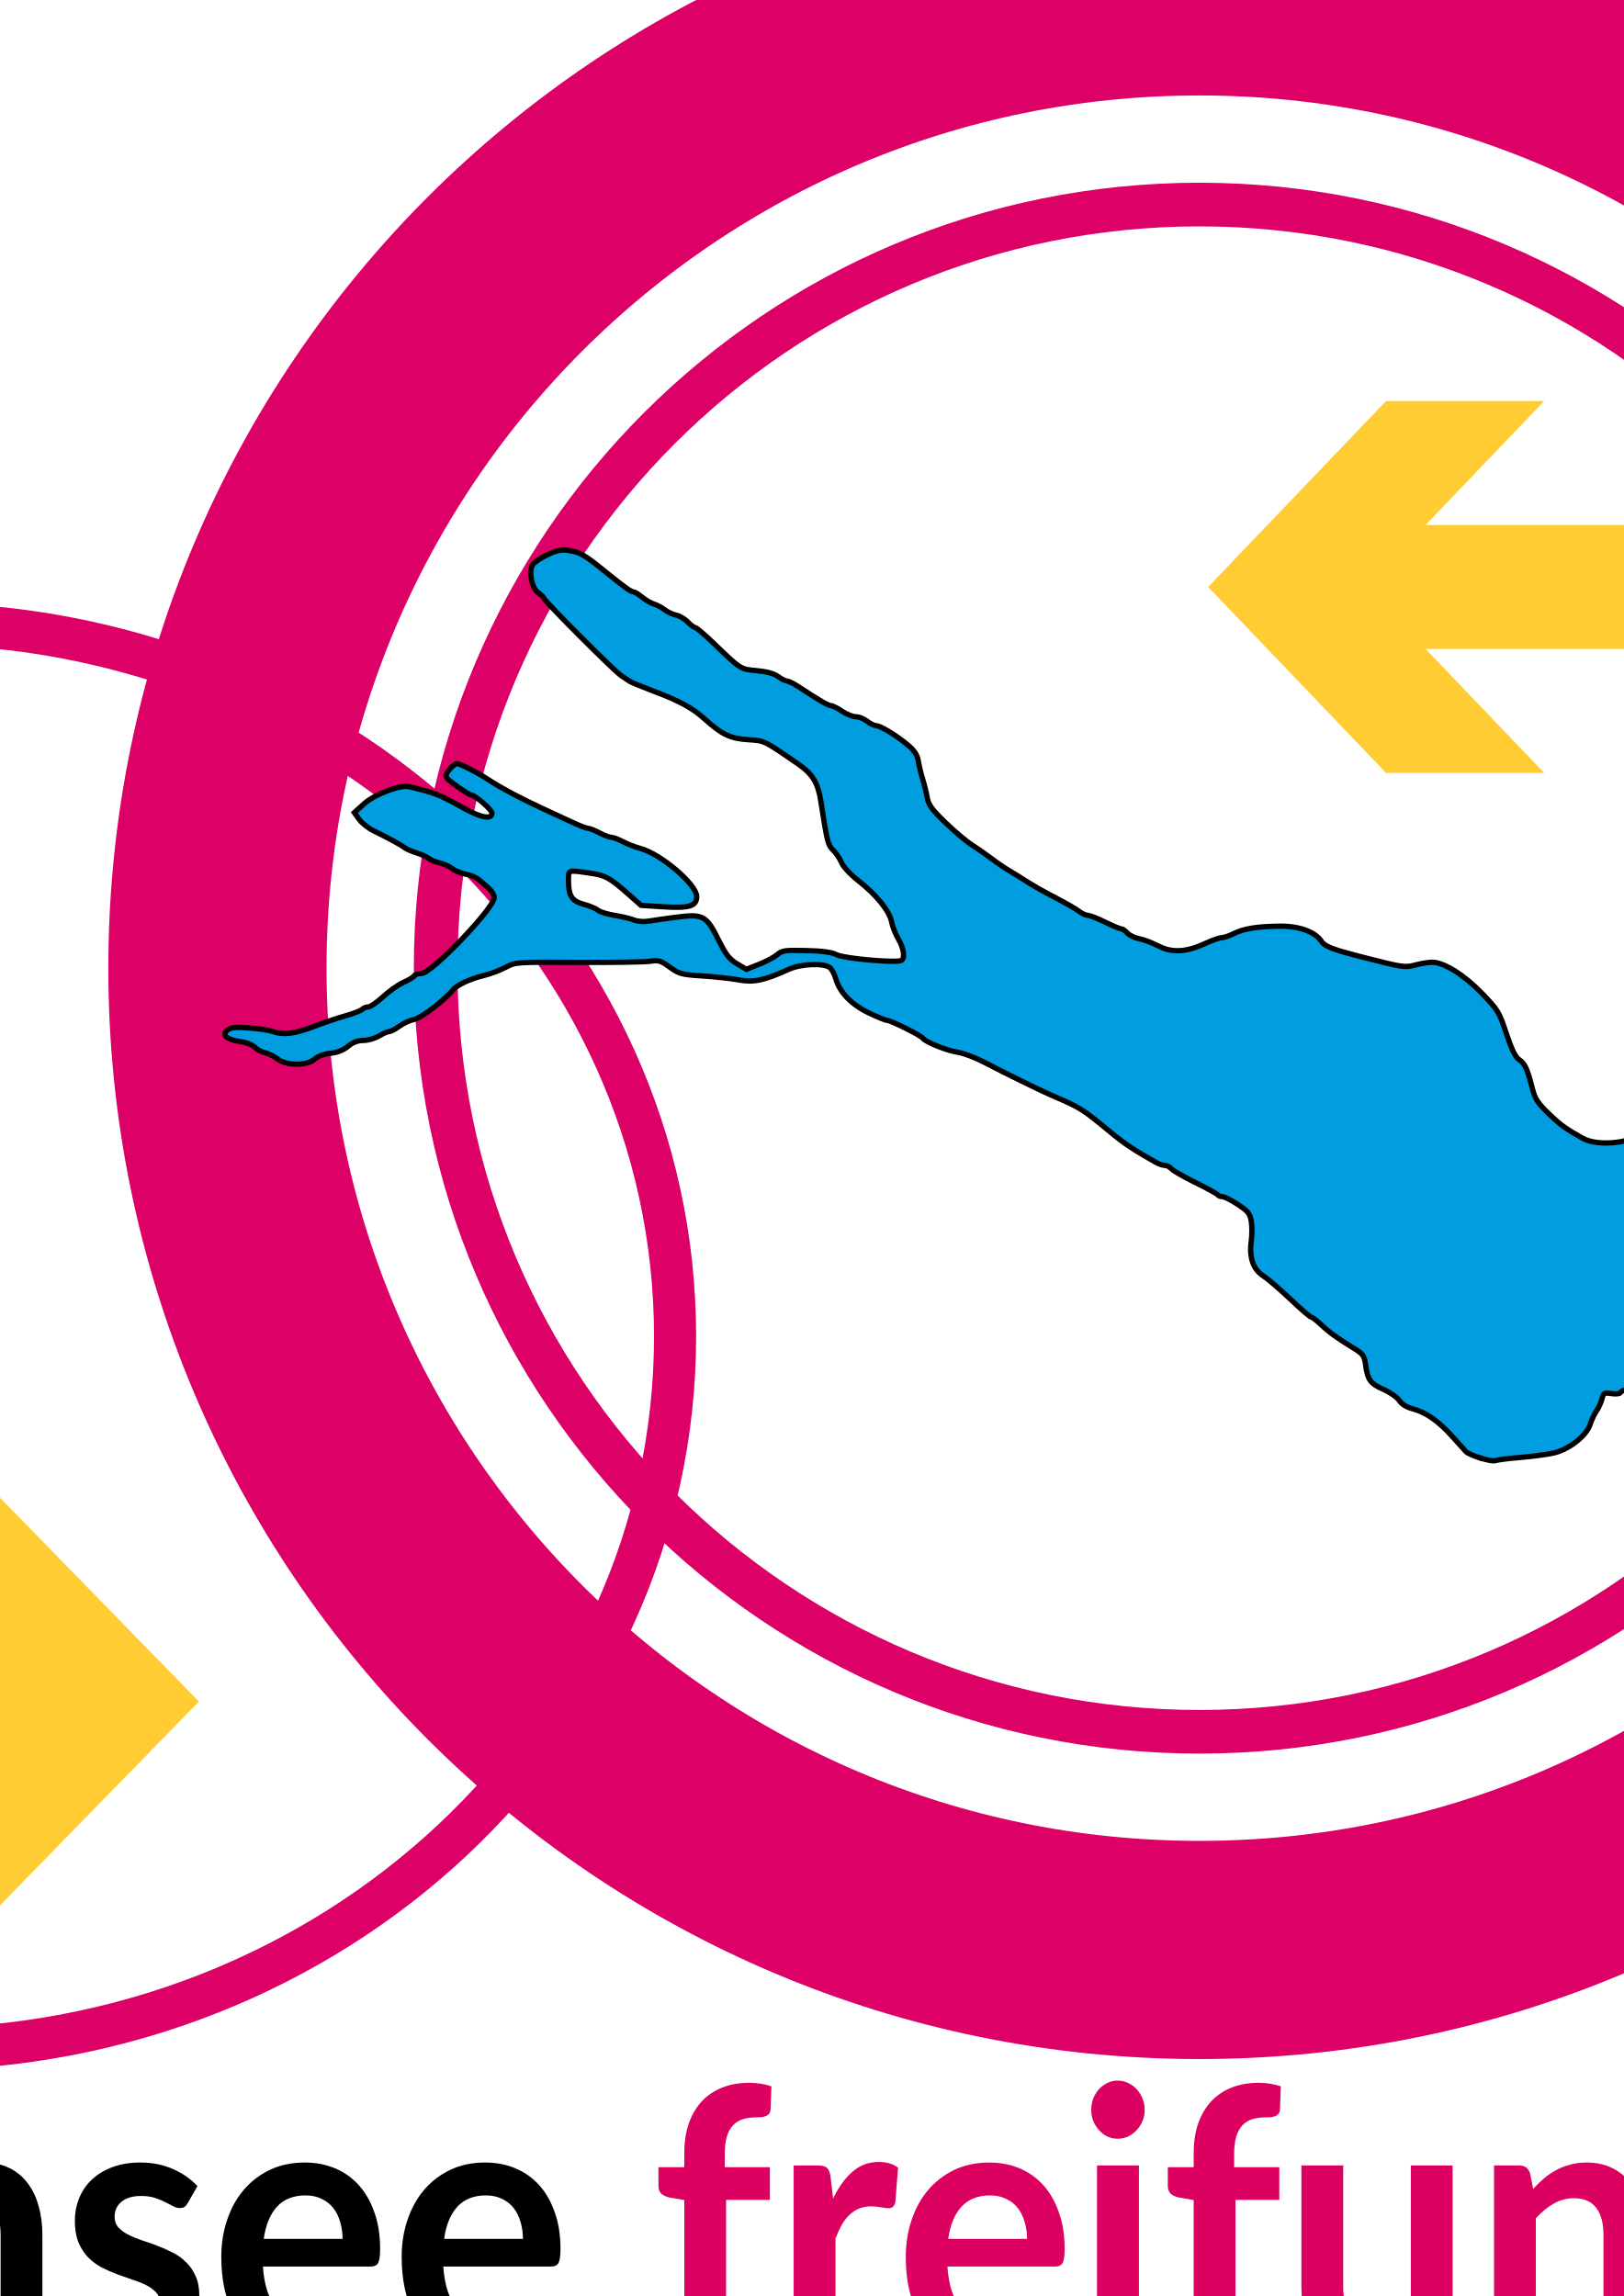
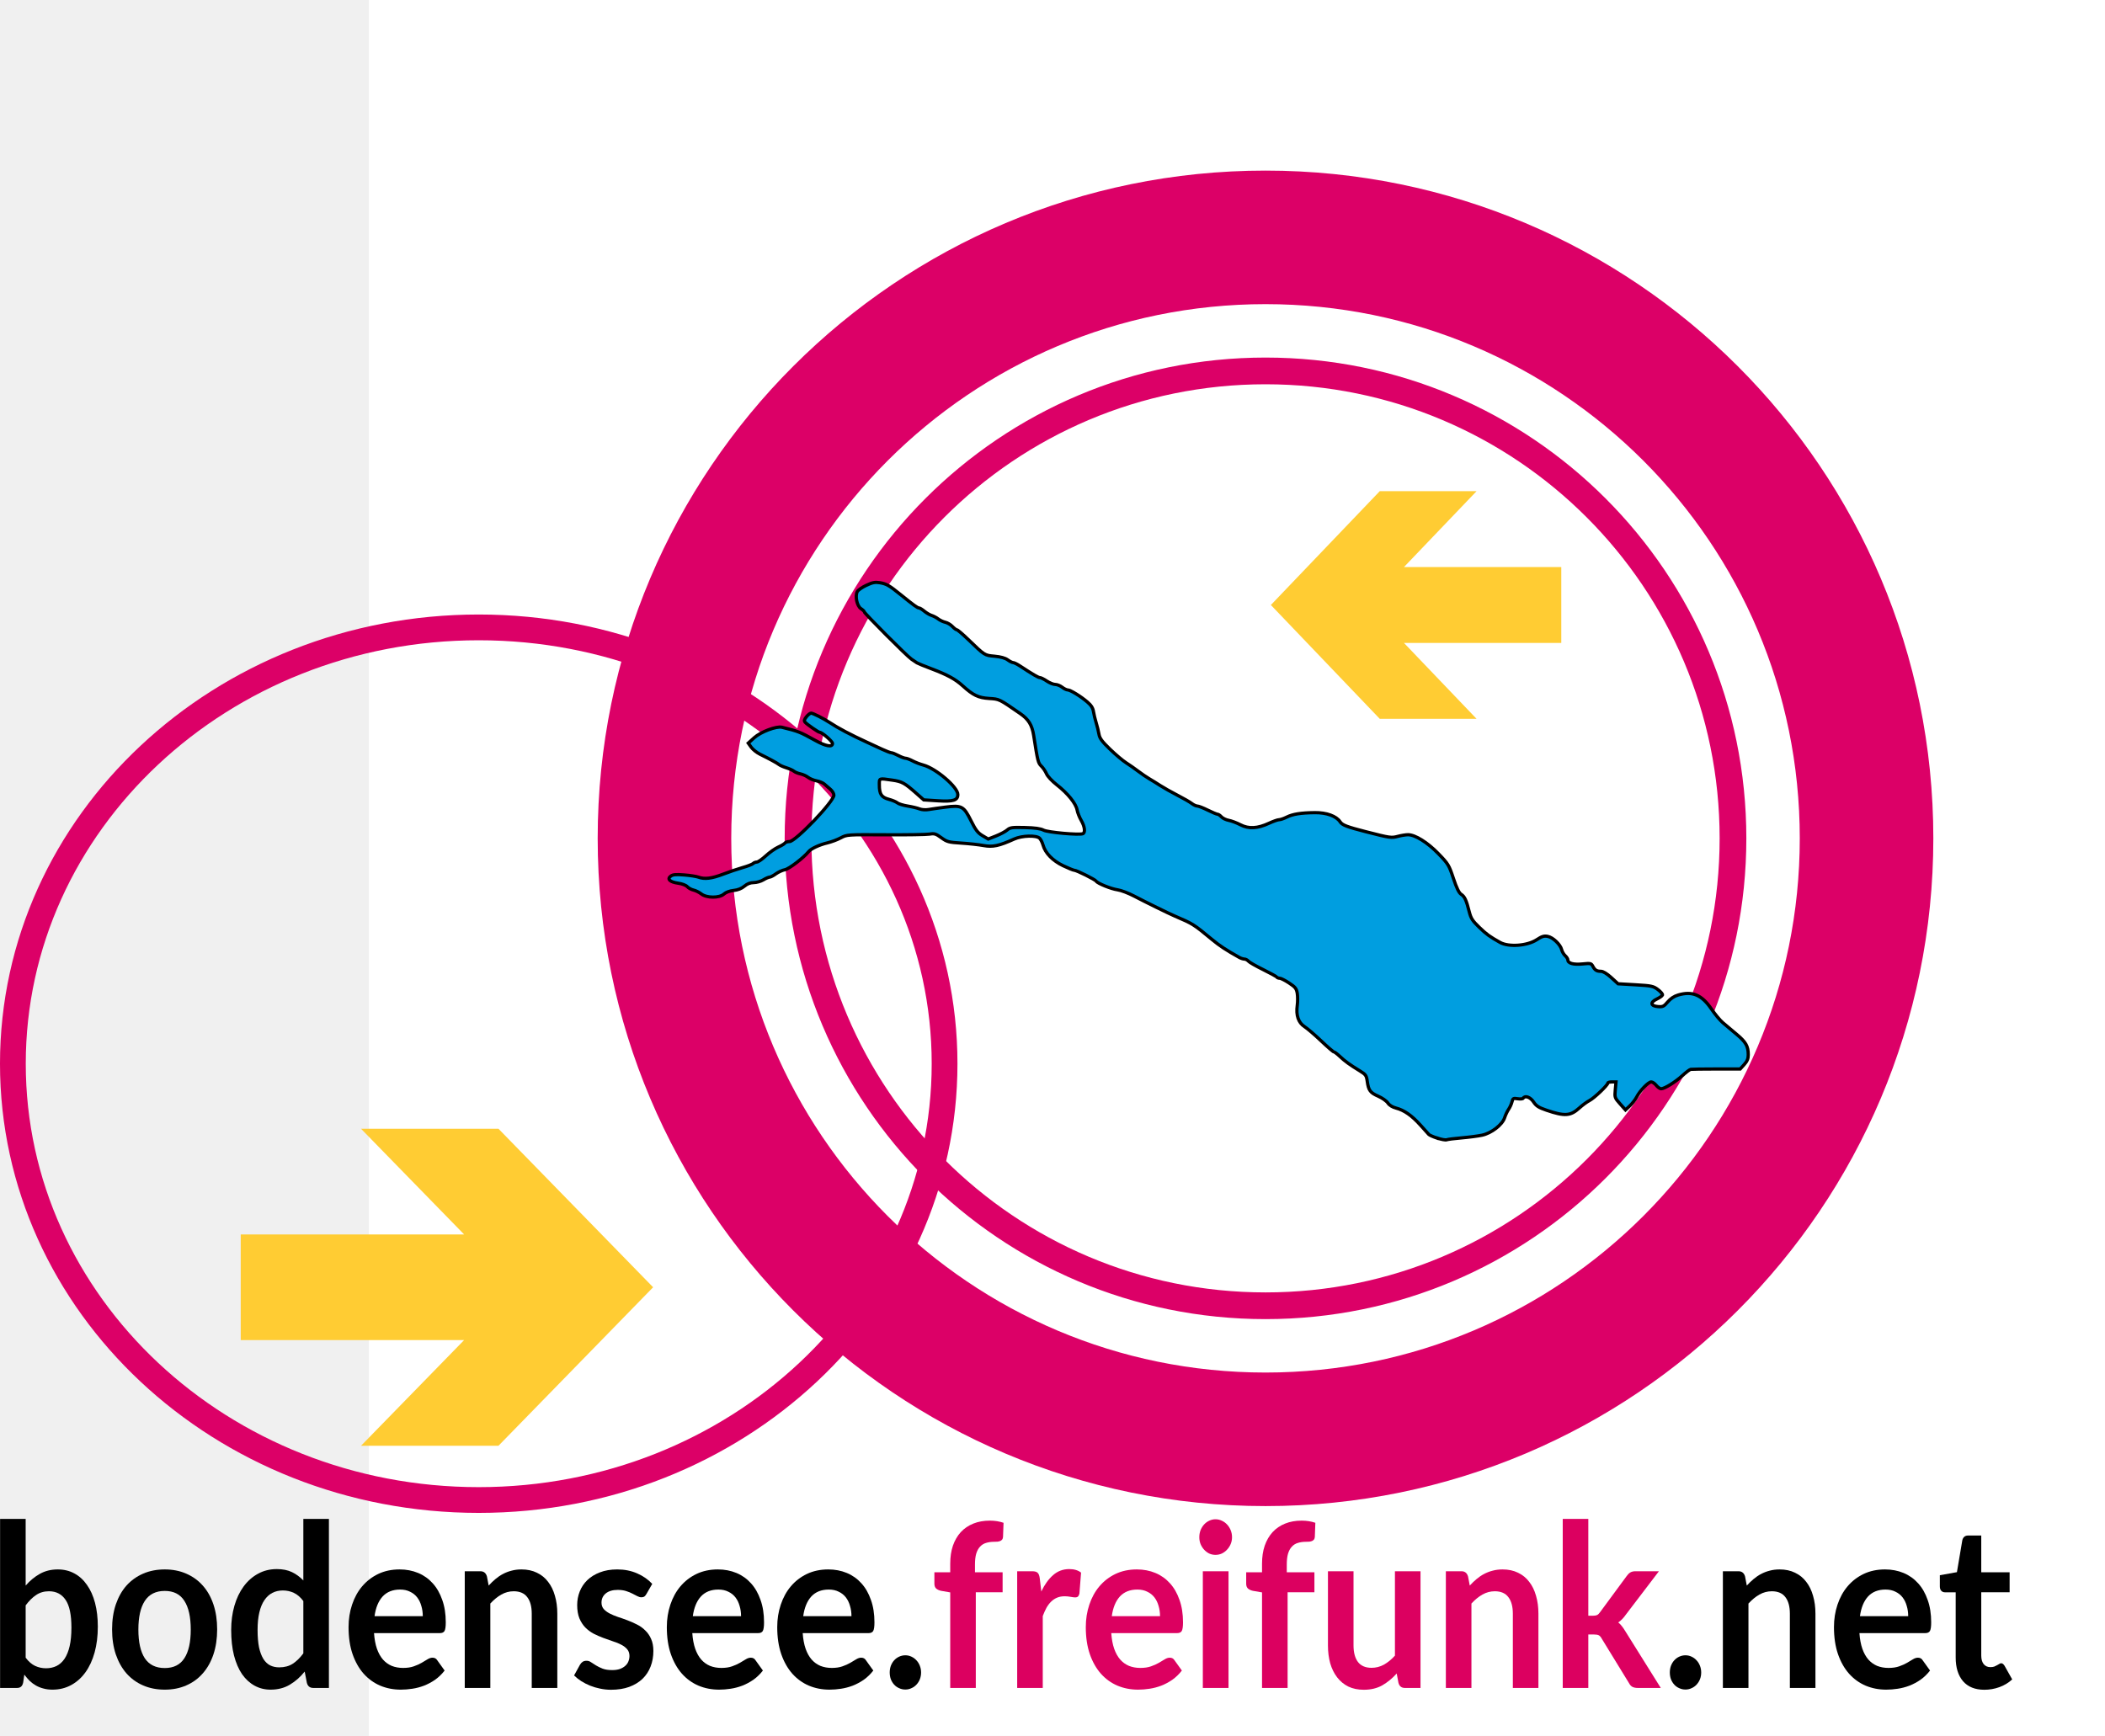
- <svg xmlns="http://www.w3.org/2000/svg" xmlns:ns1="http://www.openswatchbook.org/uri/2009/osb" version="1.1" id="svg2" viewBox="0 0 744.094 1052.362" height="297mm" width="210mm">
+ <svg xmlns="http://www.w3.org/2000/svg" xmlns:ns1="http://www.openswatchbook.org/uri/2009/osb" version="1.1" id="svg2" viewBox="0 0 1576.005 1299.798" height="366.832mm" width="444.784mm">
  <defs id="defs4">
    <linearGradient ns1:paint="solid" id="linearGradient5754">
      <stop id="stop5756" offset="0" style="stop-color:#000000;stop-opacity:1;" />
    </linearGradient>
    <style type="text/css" id="style3858">
    .fil0 {fill:#495677}
   </style>
  </defs>
-   <g id="g4846" transform="translate(1273.854,879.7159)">
+   <g id="g4846" transform="translate(1671.691,1063.696)">
    <g transform="matrix(1.201259,0,0,1.033452,-1685.787,-737.8079)" id="layer4" />
    <g id="g4168">
      <g id="layer5" transform="translate(-1355.585,-856.1591)">
        <rect y="-207.537" x="-39.899" height="1299.798" width="1299.798" id="rect4195" style="fill:#ffffff;fill-opacity:1;stroke:none;stroke-width:0.202;stroke-miterlimit:4;stroke-dasharray:none;stroke-opacity:1" />
      </g>
      <g id="layer1" transform="translate(-1342.208,-838.3224)">
        <ellipse ry="450" rx="450" cy="402.363" cx="617.999" id="path4136" style="fill:#000000;fill-opacity:0;stroke:#dc0067;stroke-width:100;stroke-miterlimit:4;stroke-dasharray:none;stroke-opacity:1" />
        <ellipse ry="350" rx="350" cy="402.363" cx="617.999" id="circle4140" style="fill:#000000;fill-opacity:0;stroke:#dc0067;stroke-width:20;stroke-miterlimit:4;stroke-dasharray:none;stroke-opacity:1" />
        <ellipse ry="326.707" rx="348.779" cy="571.111" cx="28.94" id="circle4140-7" style="fill:#000000;fill-opacity:0;stroke:#dc0067;stroke-width:19.289;stroke-miterlimit:4;stroke-dasharray:none;stroke-opacity:1" />
      </g>
      <g transform="scale(0.9539976,1.048221)" style="font-style:normal;font-variant:normal;font-weight:normal;font-stretch:condensed;font-size:172.051px;line-height:125%;font-family:Impact;-inkscape-font-specification:'Impact Condensed';letter-spacing:0px;word-spacing:0px;fill:#000000;fill-opacity:1;stroke:none;stroke-width:1px;stroke-linecap:butt;stroke-linejoin:miter;stroke-opacity:1" id="text4186">
        <path d="m -1732.164,169.387 q 3.413,4.144 7.394,5.85 4.062,1.706 8.531,1.706 4.631,0 8.287,-1.625 3.737,-1.706 6.338,-5.2 2.6,-3.575 3.981,-9.019 1.381,-5.525 1.381,-13.162 0,-13.731 -4.55,-19.825 -4.55,-6.175 -13.081,-6.175 -5.769,0 -10.075,2.681 -4.306,2.6 -8.206,7.394 l 0,37.375 z m 0,-51.513 q 5.037,-5.281 11.131,-8.369 6.175,-3.169 14.056,-3.169 7.231,0 13,2.844 5.85,2.844 9.912,8.206 4.144,5.281 6.338,12.838 2.194,7.556 2.194,16.981 0,10.156 -2.519,18.444 -2.519,8.287 -7.231,14.219 -4.631,5.85 -11.213,9.1 -6.581,3.25 -14.625,3.25 -3.9,0 -7.069,-0.812 -3.169,-0.731 -5.85,-2.112 -2.681,-1.381 -4.956,-3.331 -2.194,-2.031 -4.225,-4.469 l -0.894,5.606 q -0.487,2.112 -1.706,3.006 -1.137,0.894 -3.169,0.894 l -13.244,0 0,-120.738 20.069,0 0,47.613 z" style="font-style:normal;font-variant:normal;font-weight:bold;font-stretch:normal;font-size:162.5px;font-family:Lato;-inkscape-font-specification:'Lato Bold'" id="path4155" />
        <path d="m -1622.987,106.337 q 9.262,0 16.819,3.006 7.638,3.006 13,8.531 5.444,5.525 8.369,13.488 2.925,7.963 2.925,17.794 0,9.912 -2.925,17.875 -2.925,7.963 -8.369,13.569 -5.362,5.606 -13,8.613 -7.556,3.006 -16.819,3.006 -9.344,0 -16.981,-3.006 -7.638,-3.006 -13.081,-8.613 -5.362,-5.606 -8.369,-13.569 -2.925,-7.963 -2.925,-17.875 0,-9.831 2.925,-17.794 3.006,-7.963 8.369,-13.488 5.444,-5.525 13.081,-8.531 7.638,-3.006 16.981,-3.006 z m 0,70.444 q 10.4,0 15.356,-6.987 5.037,-6.987 5.037,-20.475 0,-13.488 -5.037,-20.556 -4.956,-7.069 -15.356,-7.069 -10.562,0 -15.681,7.15 -5.037,7.069 -5.037,20.475 0,13.406 5.037,20.475 5.119,6.987 15.681,6.987 z" style="font-style:normal;font-variant:normal;font-weight:bold;font-stretch:normal;font-size:162.5px;font-family:Lato;-inkscape-font-specification:'Lato Bold'" id="path4157" />
        <path d="m -1514.239,128.924 q -3.413,-4.144 -7.475,-5.85 -3.981,-1.706 -8.613,-1.706 -4.55,0 -8.206,1.706 -3.656,1.706 -6.256,5.2 -2.6,3.413 -3.981,8.775 -1.381,5.281 -1.381,12.512 0,7.312 1.137,12.431 1.219,5.037 3.413,8.287 2.194,3.169 5.362,4.631 3.169,1.381 7.069,1.381 6.256,0 10.644,-2.6 4.388,-2.6 8.287,-7.394 l 0,-37.375 z m 20.069,-58.663 0,120.738 -12.269,0 q -3.981,0 -5.037,-3.656 l -1.706,-8.044 q -5.037,5.769 -11.619,9.344 -6.5,3.575 -15.194,3.575 -6.825,0 -12.512,-2.844 -5.688,-2.844 -9.831,-8.206 -4.062,-5.444 -6.338,-13.406 -2.194,-7.963 -2.194,-18.2 0,-9.262 2.519,-17.225 2.519,-7.963 7.231,-13.812 4.713,-5.85 11.294,-9.1 6.581,-3.331 14.787,-3.331 6.987,0 11.944,2.194 4.956,2.194 8.856,5.931 l 0,-43.956 20.069,0 z" style="font-style:normal;font-variant:normal;font-weight:bold;font-stretch:normal;font-size:162.5px;font-family:Lato;-inkscape-font-specification:'Lato Bold'" id="path4159" />
        <path d="m -1420.499,139.731 q 0,-3.9 -1.137,-7.312 -1.056,-3.494 -3.25,-6.094 -2.194,-2.6 -5.606,-4.062 -3.331,-1.544 -7.8,-1.544 -8.694,0 -13.731,4.956 -4.956,4.956 -6.338,14.056 l 37.862,0 z m -38.269,12.106 q 0.487,6.419 2.275,11.131 1.788,4.631 4.713,7.719 2.925,3.006 6.906,4.55 4.062,1.462 8.938,1.462 4.875,0 8.369,-1.137 3.575,-1.137 6.175,-2.519 2.681,-1.381 4.631,-2.519 2.031,-1.137 3.9,-1.137 2.519,0 3.737,1.869 l 5.769,7.312 q -3.331,3.9 -7.475,6.581 -4.144,2.6 -8.694,4.225 -4.469,1.544 -9.181,2.194 -4.631,0.65 -9.019,0.65 -8.694,0 -16.169,-2.844 -7.475,-2.925 -13,-8.531 -5.525,-5.688 -8.694,-13.975 -3.169,-8.369 -3.169,-19.337 0,-8.531 2.763,-16.006 2.763,-7.556 7.881,-13.081 5.2,-5.606 12.594,-8.856 7.475,-3.25 16.819,-3.25 7.881,0 14.544,2.519 6.662,2.519 11.456,7.394 4.794,4.794 7.475,11.863 2.763,6.987 2.763,16.006 0,4.55 -0.975,6.175 -0.975,1.544 -3.737,1.544 l -51.594,0 z" style="font-style:normal;font-variant:normal;font-weight:bold;font-stretch:normal;font-size:162.5px;font-family:Lato;-inkscape-font-specification:'Lato Bold'" id="path4161" />
        <path d="m -1368.791,117.874 q 2.519,-2.519 5.281,-4.631 2.844,-2.194 5.931,-3.656 3.169,-1.544 6.744,-2.356 3.575,-0.894 7.8,-0.894 6.825,0 12.106,2.356 5.281,2.275 8.775,6.5 3.575,4.144 5.362,9.994 1.869,5.769 1.869,12.756 l 0,53.056 -20.069,0 0,-53.056 q 0,-7.638 -3.494,-11.781 -3.494,-4.225 -10.644,-4.225 -5.2,0 -9.75,2.356 -4.55,2.356 -8.613,6.419 l 0,60.288 -20.069,0 0,-83.362 12.269,0 q 3.9,0 5.119,3.656 l 1.381,6.581 z" style="font-style:normal;font-variant:normal;font-weight:bold;font-stretch:normal;font-size:162.5px;font-family:Lato;-inkscape-font-specification:'Lato Bold'" id="path4163" />
        <path d="m -1244.974,123.887 q -0.812,1.3 -1.706,1.869 -0.894,0.487 -2.275,0.487 -1.462,0 -3.169,-0.812 -1.625,-0.812 -3.819,-1.788 -2.194,-1.056 -5.037,-1.869 -2.763,-0.812 -6.581,-0.812 -5.931,0 -9.344,2.519 -3.331,2.519 -3.331,6.581 0,2.681 1.706,4.55 1.788,1.788 4.631,3.169 2.925,1.381 6.581,2.519 3.656,1.056 7.394,2.356 3.819,1.3 7.475,3.006 3.656,1.625 6.5,4.225 2.925,2.519 4.631,6.094 1.788,3.575 1.788,8.613 0,6.013 -2.194,11.131 -2.112,5.037 -6.338,8.775 -4.225,3.656 -10.481,5.769 -6.175,2.031 -14.3,2.031 -4.306,0 -8.45,-0.812 -4.062,-0.731 -7.881,-2.112 -3.737,-1.381 -6.987,-3.25 -3.169,-1.869 -5.606,-4.062 l 4.631,-7.638 q 0.894,-1.381 2.112,-2.112 1.219,-0.731 3.087,-0.731 1.869,0 3.494,1.056 1.706,1.056 3.9,2.275 2.194,1.219 5.119,2.275 3.006,1.056 7.556,1.056 3.575,0 6.094,-0.812 2.6,-0.894 4.225,-2.275 1.706,-1.381 2.438,-3.169 0.812,-1.869 0.812,-3.819 0,-2.925 -1.788,-4.794 -1.706,-1.869 -4.631,-3.25 -2.844,-1.381 -6.581,-2.438 -3.656,-1.137 -7.556,-2.438 -3.819,-1.3 -7.556,-3.006 -3.656,-1.788 -6.581,-4.469 -2.844,-2.681 -4.631,-6.581 -1.706,-3.9 -1.706,-9.425 0,-5.119 2.031,-9.75 2.031,-4.631 5.931,-8.044 3.981,-3.494 9.831,-5.525 5.931,-2.112 13.65,-2.112 8.613,0 15.681,2.844 7.069,2.844 11.781,7.475 l -4.55,7.231 z" style="font-style:normal;font-variant:normal;font-weight:bold;font-stretch:normal;font-size:162.5px;font-family:Lato;-inkscape-font-specification:'Lato Bold'" id="path4166" />
        <path d="m -1170.719,139.731 q 0,-3.9 -1.137,-7.312 -1.056,-3.494 -3.25,-6.094 -2.194,-2.6 -5.606,-4.062 -3.331,-1.544 -7.8,-1.544 -8.694,0 -13.731,4.956 -4.956,4.956 -6.338,14.056 l 37.862,0 z m -38.269,12.106 q 0.487,6.419 2.275,11.131 1.788,4.631 4.713,7.719 2.925,3.006 6.906,4.55 4.062,1.462 8.938,1.462 4.875,0 8.369,-1.137 3.575,-1.137 6.175,-2.519 2.681,-1.381 4.631,-2.519 2.031,-1.137 3.9,-1.137 2.519,0 3.737,1.869 l 5.769,7.312 q -3.331,3.9 -7.475,6.581 -4.144,2.6 -8.694,4.225 -4.469,1.544 -9.181,2.194 -4.631,0.65 -9.019,0.65 -8.694,0 -16.169,-2.844 -7.475,-2.925 -13,-8.531 -5.525,-5.688 -8.694,-13.975 -3.169,-8.369 -3.169,-19.337 0,-8.531 2.763,-16.006 2.763,-7.556 7.881,-13.081 5.2,-5.606 12.594,-8.856 7.475,-3.25 16.819,-3.25 7.881,0 14.544,2.519 6.662,2.519 11.456,7.394 4.794,4.794 7.475,11.863 2.763,6.987 2.763,16.006 0,4.55 -0.975,6.175 -0.975,1.544 -3.737,1.544 l -51.594,0 z" style="font-style:normal;font-variant:normal;font-weight:bold;font-stretch:normal;font-size:162.5px;font-family:Lato;-inkscape-font-specification:'Lato Bold'" id="path4168" />
        <path d="m -1084.073,139.731 q 0,-3.9 -1.137,-7.312 -1.056,-3.494 -3.25,-6.094 -2.194,-2.6 -5.606,-4.062 -3.331,-1.544 -7.8,-1.544 -8.694,0 -13.731,4.956 -4.956,4.956 -6.338,14.056 l 37.862,0 z m -38.269,12.106 q 0.487,6.419 2.275,11.131 1.788,4.631 4.713,7.719 2.925,3.006 6.906,4.55 4.062,1.462 8.938,1.462 4.875,0 8.369,-1.137 3.575,-1.137 6.175,-2.519 2.681,-1.381 4.631,-2.519 2.031,-1.137 3.9,-1.137 2.519,0 3.737,1.869 l 5.769,7.312 q -3.331,3.9 -7.475,6.581 -4.144,2.6 -8.694,4.225 -4.469,1.544 -9.181,2.194 -4.631,0.65 -9.019,0.65 -8.694,0 -16.169,-2.844 -7.475,-2.925 -13,-8.531 -5.525,-5.688 -8.694,-13.975 -3.169,-8.369 -3.169,-19.337 0,-8.531 2.763,-16.006 2.763,-7.556 7.881,-13.081 5.2,-5.606 12.594,-8.856 7.475,-3.25 16.819,-3.25 7.881,0 14.544,2.519 6.662,2.519 11.456,7.394 4.794,4.794 7.475,11.863 2.763,6.987 2.763,16.006 0,4.55 -0.975,6.175 -0.975,1.544 -3.737,1.544 l -51.594,0 z" style="font-style:normal;font-variant:normal;font-weight:bold;font-stretch:normal;font-size:162.5px;font-family:Lato;-inkscape-font-specification:'Lato Bold'" id="path4170" />
        <path d="m -1054.059,179.95 q 0,-2.519 0.894,-4.794 0.975,-2.275 2.6,-3.9 1.625,-1.625 3.9,-2.6 2.275,-0.975 4.875,-0.975 2.6,0 4.794,0.975 2.275,0.975 3.9,2.6 1.706,1.625 2.681,3.9 0.975,2.275 0.975,4.794 0,2.6 -0.975,4.875 -0.975,2.194 -2.681,3.819 -1.625,1.625 -3.9,2.519 -2.194,0.975 -4.794,0.975 -2.6,0 -4.875,-0.975 -2.275,-0.894 -3.9,-2.519 -1.625,-1.625 -2.6,-3.819 -0.894,-2.275 -0.894,-4.875 z" style="font-style:normal;font-variant:normal;font-weight:bold;font-stretch:normal;font-size:162.5px;font-family:Lato;-inkscape-font-specification:'Lato Bold'" id="path4172" />
        <path d="m -1006.563,191 0,-68.25 -7.231,-1.137 q -2.356,-0.487 -3.819,-1.625 -1.381,-1.219 -1.381,-3.413 l 0,-8.206 12.431,0 0,-6.175 q 0,-7.15 2.112,-12.838 2.194,-5.688 6.175,-9.669 4.062,-3.981 9.831,-6.094 5.769,-2.112 13,-2.112 5.769,0 10.725,1.544 l -0.406,10.075 q -0.081,1.137 -0.65,1.869 -0.569,0.65 -1.544,1.056 -0.894,0.325 -2.112,0.487 -1.219,0.081 -2.6,0.081 -3.575,0 -6.419,0.812 -2.763,0.731 -4.713,2.681 -1.95,1.869 -3.006,5.037 -0.975,3.087 -0.975,7.719 l 0,5.525 21.694,0 0,14.3 -21.044,0 0,68.331 -20.069,0 z" style="font-style:normal;font-variant:normal;font-weight:bold;font-stretch:normal;font-size:162.5px;font-family:Lato;-inkscape-font-specification:'Lato Bold';fill:#dc0060;fill-opacity:1" id="path4174" />
        <path d="m -935.083,122.1 q 3.9,-7.475 9.262,-11.7 5.362,-4.306 12.675,-4.306 5.769,0 9.262,2.519 l -1.3,15.031 q -0.406,1.462 -1.219,2.112 -0.731,0.569 -2.031,0.569 -1.219,0 -3.656,-0.406 -2.356,-0.406 -4.631,-0.406 -3.331,0 -5.931,0.975 -2.6,0.975 -4.713,2.844 -2.031,1.788 -3.656,4.388 -1.544,2.6 -2.925,5.931 l 0,51.35 -20.069,0 0,-83.362 11.781,0 q 3.087,0 4.306,1.137 1.219,1.056 1.625,3.9 l 1.219,9.425 z" style="font-style:normal;font-variant:normal;font-weight:bold;font-stretch:normal;font-size:162.5px;font-family:Lato;-inkscape-font-specification:'Lato Bold';fill:#dc0060;fill-opacity:1" id="path4176" />
        <path d="m -841.91,139.731 q 0,-3.9 -1.137,-7.312 -1.056,-3.494 -3.25,-6.094 -2.194,-2.6 -5.606,-4.062 -3.331,-1.544 -7.8,-1.544 -8.694,0 -13.731,4.956 -4.956,4.956 -6.338,14.056 l 37.862,0 z m -38.269,12.106 q 0.487,6.419 2.275,11.131 1.788,4.631 4.713,7.719 2.925,3.006 6.906,4.55 4.062,1.462 8.938,1.462 4.875,0 8.369,-1.137 3.575,-1.137 6.175,-2.519 2.681,-1.381 4.631,-2.519 2.031,-1.137 3.9,-1.137 2.519,0 3.737,1.869 l 5.769,7.312 q -3.331,3.9 -7.475,6.581 -4.144,2.6 -8.694,4.225 -4.469,1.544 -9.181,2.194 -4.631,0.65 -9.019,0.65 -8.694,0 -16.169,-2.844 -7.475,-2.925 -13,-8.531 -5.525,-5.688 -8.694,-13.975 -3.169,-8.369 -3.169,-19.337 0,-8.531 2.763,-16.006 2.763,-7.556 7.881,-13.081 5.2,-5.606 12.594,-8.856 7.475,-3.25 16.819,-3.25 7.881,0 14.544,2.519 6.662,2.519 11.456,7.394 4.794,4.794 7.475,11.863 2.763,6.987 2.763,16.006 0,4.55 -0.975,6.175 -0.975,1.544 -3.737,1.544 l -51.594,0 z" style="font-style:normal;font-variant:normal;font-weight:bold;font-stretch:normal;font-size:162.5px;font-family:Lato;-inkscape-font-specification:'Lato Bold';fill:#dc0060;fill-opacity:1" id="path4178" />
        <path d="m -788.171,107.637 0,83.362 -20.15,0 0,-83.362 20.15,0 z m 2.763,-24.294 q 0,2.6 -1.056,4.875 -1.056,2.275 -2.844,3.981 -1.706,1.706 -4.062,2.763 -2.356,0.975 -5.037,0.975 -2.6,0 -4.956,-0.975 -2.275,-1.056 -3.981,-2.763 -1.706,-1.706 -2.763,-3.981 -0.975,-2.275 -0.975,-4.875 0,-2.681 0.975,-5.037 1.056,-2.356 2.763,-4.062 1.706,-1.706 3.981,-2.681 2.356,-1.056 4.956,-1.056 2.681,0 5.037,1.056 2.356,0.975 4.062,2.681 1.788,1.706 2.844,4.062 1.056,2.356 1.056,5.037 z" style="font-style:normal;font-variant:normal;font-weight:bold;font-stretch:normal;font-size:162.5px;font-family:Lato;-inkscape-font-specification:'Lato Bold';fill:#dc0060;fill-opacity:1" id="path4180" />
        <path d="m -761.861,191 0,-68.25 -7.231,-1.137 q -2.356,-0.487 -3.819,-1.625 -1.381,-1.219 -1.381,-3.413 l 0,-8.206 12.431,0 0,-6.175 q 0,-7.15 2.112,-12.838 2.194,-5.688 6.175,-9.669 4.062,-3.981 9.831,-6.094 5.769,-2.112 13,-2.112 5.769,0 10.725,1.544 l -0.406,10.075 q -0.081,1.137 -0.65,1.869 -0.569,0.65 -1.544,1.056 -0.894,0.325 -2.112,0.487 -1.219,0.081 -2.6,0.081 -3.575,0 -6.419,0.812 -2.763,0.731 -4.713,2.681 -1.95,1.869 -3.006,5.037 -0.975,3.087 -0.975,7.719 l 0,5.525 21.694,0 0,14.3 -21.044,0 0,68.331 -20.069,0 z" style="font-style:normal;font-variant:normal;font-weight:bold;font-stretch:normal;font-size:162.5px;font-family:Lato;-inkscape-font-specification:'Lato Bold';fill:#dc0060;fill-opacity:1" id="path4182" />
        <path d="m -637.488,107.637 0,83.362 -12.269,0 q -3.981,0 -5.037,-3.656 l -1.381,-6.662 q -5.119,5.2 -11.294,8.45 -6.175,3.169 -14.544,3.169 -6.825,0 -12.106,-2.275 -5.2,-2.356 -8.775,-6.581 -3.575,-4.225 -5.444,-9.994 -1.788,-5.85 -1.788,-12.838 l 0,-52.975 20.069,0 0,52.975 q 0,7.638 3.494,11.863 3.575,4.144 10.644,4.144 5.2,0 9.75,-2.275 4.55,-2.356 8.613,-6.419 l 0,-60.288 20.069,0 z" style="font-style:normal;font-variant:normal;font-weight:bold;font-stretch:normal;font-size:162.5px;font-family:Lato;-inkscape-font-specification:'Lato Bold';fill:#dc0060;fill-opacity:1" id="path4184" />
        <path d="m -598.82,117.874 q 2.519,-2.519 5.281,-4.631 2.844,-2.194 5.931,-3.656 3.169,-1.544 6.744,-2.356 3.575,-0.894 7.8,-0.894 6.825,0 12.106,2.356 5.281,2.275 8.775,6.5 3.575,4.144 5.362,9.994 1.869,5.769 1.869,12.756 l 0,53.056 -20.069,0 0,-53.056 q 0,-7.638 -3.494,-11.781 -3.494,-4.225 -10.644,-4.225 -5.2,0 -9.75,2.356 -4.55,2.356 -8.613,6.419 l 0,60.288 -20.069,0 0,-83.362 12.269,0 q 3.9,0 5.119,3.656 l 1.381,6.581 z" style="font-style:normal;font-variant:normal;font-weight:bold;font-stretch:normal;font-size:162.5px;font-family:Lato;-inkscape-font-specification:'Lato Bold';fill:#dc0060;fill-opacity:1" id="path4186" />
        <path d="m -505.797,70.262 0,69.144 3.737,0 q 2.031,0 3.169,-0.487 1.219,-0.569 2.438,-2.194 l 20.719,-25.594 q 1.3,-1.706 2.844,-2.6 1.625,-0.894 4.144,-0.894 l 18.363,0 -25.919,30.956 q -2.763,3.656 -6.013,5.606 1.706,1.219 3.006,2.844 1.381,1.625 2.6,3.494 l 27.788,40.462 -18.119,0 q -2.356,0 -4.062,-0.731 -1.706,-0.812 -2.844,-2.844 l -21.288,-31.606 q -1.137,-1.869 -2.356,-2.438 -1.219,-0.569 -3.656,-0.569 l -4.55,0 0,38.188 -20.069,0 0,-120.738 20.069,0 z" style="font-style:normal;font-variant:normal;font-weight:bold;font-stretch:normal;font-size:162.5px;font-family:Lato;-inkscape-font-specification:'Lato Bold';fill:#dc0060;fill-opacity:1" id="path4188" />
        <path d="m -441.827,179.95 q 0,-2.519 0.894,-4.794 0.975,-2.275 2.6,-3.9 1.625,-1.625 3.9,-2.6 2.275,-0.975 4.875,-0.975 2.6,0 4.794,0.975 2.275,0.975 3.9,2.6 1.706,1.625 2.681,3.9 0.975,2.275 0.975,4.794 0,2.6 -0.975,4.875 -0.975,2.194 -2.681,3.819 -1.625,1.625 -3.9,2.519 -2.194,0.975 -4.794,0.975 -2.6,0 -4.875,-0.975 -2.275,-0.894 -3.9,-2.519 -1.625,-1.625 -2.6,-3.819 -0.894,-2.275 -0.894,-4.875 z" style="font-style:normal;font-variant:normal;font-weight:bold;font-stretch:normal;font-size:162.5px;font-family:Lato;-inkscape-font-specification:'Lato Bold'" id="path4190" />
        <path d="m -381.413,117.874 q 2.519,-2.519 5.281,-4.631 2.844,-2.194 5.931,-3.656 3.169,-1.544 6.744,-2.356 3.575,-0.894 7.8,-0.894 6.825,0 12.106,2.356 5.281,2.275 8.775,6.5 3.575,4.144 5.362,9.994 1.869,5.769 1.869,12.756 l 0,53.056 -20.069,0 0,-53.056 q 0,-7.638 -3.494,-11.781 -3.494,-4.225 -10.644,-4.225 -5.2,0 -9.75,2.356 -4.55,2.356 -8.613,6.419 l 0,60.288 -20.069,0 0,-83.362 12.269,0 q 3.9,0 5.119,3.656 l 1.381,6.581 z" style="font-style:normal;font-variant:normal;font-weight:bold;font-stretch:normal;font-size:162.5px;font-family:Lato;-inkscape-font-specification:'Lato Bold'" id="path4192" />
        <path d="m -254.752,139.731 q 0,-3.9 -1.137,-7.312 -1.056,-3.494 -3.25,-6.094 -2.194,-2.6 -5.606,-4.062 -3.331,-1.544 -7.8,-1.544 -8.694,0 -13.731,4.956 -4.956,4.956 -6.338,14.056 l 37.862,0 z m -38.269,12.106 q 0.487,6.419 2.275,11.131 1.788,4.631 4.713,7.719 2.925,3.006 6.906,4.55 4.062,1.462 8.938,1.462 4.875,0 8.369,-1.137 3.575,-1.137 6.175,-2.519 2.681,-1.381 4.631,-2.519 2.031,-1.137 3.9,-1.137 2.519,0 3.737,1.869 l 5.769,7.312 q -3.331,3.9 -7.475,6.581 -4.144,2.6 -8.694,4.225 -4.469,1.544 -9.181,2.194 -4.631,0.65 -9.019,0.65 -8.694,0 -16.169,-2.844 -7.475,-2.925 -13,-8.531 -5.525,-5.688 -8.694,-13.975 -3.169,-8.369 -3.169,-19.337 0,-8.531 2.763,-16.006 2.763,-7.556 7.881,-13.081 5.2,-5.606 12.594,-8.856 7.475,-3.25 16.819,-3.25 7.881,0 14.544,2.519 6.662,2.519 11.456,7.394 4.794,4.794 7.475,11.863 2.763,6.987 2.763,16.006 0,4.55 -0.975,6.175 -0.975,1.544 -3.737,1.544 l -51.594,0 z" style="font-style:normal;font-variant:normal;font-weight:bold;font-stretch:normal;font-size:162.5px;font-family:Lato;-inkscape-font-specification:'Lato Bold'" id="path4194" />
        <path d="m -194.977,192.299 q -10.887,0 -16.738,-6.094 -5.769,-6.175 -5.769,-16.981 l 0,-46.556 -8.531,0 q -1.625,0 -2.763,-1.056 -1.137,-1.056 -1.137,-3.169 l 0,-7.963 13.406,-2.194 4.225,-22.75 q 0.406,-1.625 1.544,-2.519 1.137,-0.894 2.925,-0.894 l 10.4,0 0,26.244 22.262,0 0,14.3 -22.262,0 0,45.175 q 0,3.9 1.869,6.094 1.95,2.194 5.281,2.194 1.869,0 3.087,-0.406 1.3,-0.487 2.194,-0.975 0.975,-0.487 1.706,-0.894 0.731,-0.487 1.462,-0.487 0.894,0 1.462,0.487 0.569,0.406 1.219,1.3 l 6.013,9.75 q -4.388,3.656 -10.075,5.525 -5.688,1.869 -11.781,1.869 z" style="font-style:normal;font-variant:normal;font-weight:bold;font-stretch:normal;font-size:162.5px;font-family:Lato;-inkscape-font-specification:'Lato Bold'" id="path4196" />
      </g>
      <g transform="translate(174.7462,1037.108)" id="g5858">
        <g id="g5827" transform="translate(642.1193,-1627.594)">
-           <polygon style="fill:#ffcc33;fill-opacity:1" points="88,53 88,47 75,47 81,41 73,41 64,50 73,59 81,59 75,53 " transform="matrix(9.059558,0,0,9.471213,-2116.873,-493.7595)" id="polygon5366" />
-           <polygon style="fill:#ffcc33;fill-opacity:1" points="81,59 75,53 88,53 88,47 75,47 81,41 73,41 64,50 73,59 " transform="matrix(-12.86466,0,0,13.18718,-1176.228,-168.6899)" id="polygon5366-7" />
+           <polygon style="fill:#ffcc33;fill-opacity:1" points="81,41 73,41 64,50 73,59 81,59 75,53 88,53 88,47 75,47 " transform="matrix(9.059558,0,0,9.471213,-2116.873,-493.7595)" id="polygon5366" />
+           <polygon style="fill:#ffcc33;fill-opacity:1" points="88,47 75,47 81,41 73,41 64,50 73,59 81,59 75,53 88,53 " transform="matrix(-12.86466,0,0,13.18718,-1176.228,-168.6899)" id="polygon5366-7" />
        </g>
      </g>
      <g id="layer2" transform="translate(-1339.82,-834.0874)">
        <path id="path4165" d="m 744.2,622.648 c -3.017,-1.034 -5.852,-2.287 -6.302,-2.782 -0.448,-0.495 -3.299,-3.662 -6.333,-7.037 -6.437,-7.163 -12.098,-11.117 -18.225,-12.732 -2.752,-0.718 -5.041,-2.151 -6.149,-3.826 -0.973,-1.469 -4.19,-3.736 -7.157,-5.037 -6.054,-2.656 -7.308,-4.363 -8.255,-11.217 -0.594,-4.292 -1.131,-5.054 -5.399,-7.666 -7.629,-4.666 -11.383,-7.381 -15.101,-10.923 -1.92,-1.828 -3.89,-3.324 -4.381,-3.324 -0.487,0 -4.795,-3.712 -9.569,-8.251 -4.775,-4.537 -10.401,-9.364 -12.504,-10.726 -4.606,-2.982 -6.475,-8.454 -5.44,-15.922 0.38,-2.725 0.37,-6.808 0,-9.072 -0.604,-3.524 -1.482,-4.631 -6.129,-7.691 -2.986,-1.966 -6.164,-3.575 -7.065,-3.575 -0.905,0 -1.875,-0.388 -2.166,-0.844 -0.292,-0.476 -4.907,-3.006 -10.257,-5.641 -5.349,-2.634 -10.3,-5.474 -10.998,-6.309 -0.701,-0.835 -2.027,-1.527 -2.95,-1.536 -0.925,-0.008 -2.693,-0.582 -3.931,-1.279 -9.785,-5.484 -14.575,-8.637 -20.194,-13.286 -13.979,-11.564 -14.294,-11.763 -28.072,-17.677 -4.674,-2.007 -21.694,-10.367 -30.414,-14.94 -4.253,-2.23 -9.82,-4.339 -12.372,-4.686 -4.738,-0.651 -14.954,-4.776 -16.011,-6.472 -0.75,-1.208 -14.628,-8.134 -16.293,-8.134 -0.691,0 -4.496,-1.547 -8.449,-3.437 -7.837,-3.746 -13.372,-9.449 -15.06,-15.518 -0.535,-1.914 -1.68,-4.186 -2.551,-5.049 -2.38,-2.361 -13.185,-2.036 -18.961,0.567 -11.465,5.174 -16.104,6.163 -22.963,4.898 -3.531,-0.654 -11.06,-1.477 -16.731,-1.836 -9.551,-0.607 -10.649,-0.905 -14.948,-4.04 -4.071,-2.972 -5.145,-3.301 -8.763,-2.695 -2.268,0.376 -17.115,0.617 -32.992,0.52 -28.718,-0.164 -28.892,-0.154 -33.512,2.305 -2.554,1.36 -7.064,3.049 -10.021,3.753 -6.07,1.445 -12.273,4.336 -14.045,6.546 -3.665,4.569 -14.664,12.973 -17.723,13.543 -1.897,0.359 -4.959,1.747 -6.804,3.096 -1.844,1.351 -3.948,2.455 -4.674,2.455 -0.73,0 -2.841,0.913 -4.696,2.042 -1.857,1.124 -5.081,2.045 -7.163,2.046 -2.581,0.003 -4.813,0.854 -7.007,2.691 -2.119,1.77 -4.878,2.863 -8.069,3.197 -2.936,0.311 -5.798,1.365 -7.253,2.68 -3.435,3.11 -12.986,3.078 -17.001,-0.096 -1.573,-1.226 -4.181,-2.518 -5.797,-2.871 -1.616,-0.359 -3.719,-1.496 -4.673,-2.544 -0.99,-1.083 -3.895,-2.198 -6.757,-2.587 -6.212,-0.844 -8.572,-3.087 -5.6,-5.314 1.574,-1.181 3.797,-1.378 10.007,-0.884 4.393,0.349 9.178,1.079 10.635,1.627 4.584,1.73 9.976,1.097 18.496,-2.171 4.536,-1.741 11.192,-3.993 14.793,-5.008 3.6,-1.014 7.057,-2.35 7.681,-2.971 0.623,-0.616 1.9,-1.125 2.833,-1.125 0.935,0 3.974,-2.101 6.753,-4.666 2.78,-2.567 6.975,-5.521 9.322,-6.565 2.348,-1.044 4.579,-2.396 4.958,-3.005 0.38,-0.607 1.914,-1.108 3.409,-1.108 4.53,0 33.245,-30.009 33.245,-34.742 0,-1.23 -1.209,-3.238 -2.686,-4.461 -1.478,-1.223 -3.502,-2.966 -4.498,-3.874 -0.997,-0.905 -3.591,-1.981 -5.765,-2.386 -2.174,-0.405 -5.044,-1.587 -6.375,-2.626 -1.334,-1.041 -3.91,-2.205 -5.726,-2.587 -1.816,-0.386 -3.998,-1.277 -4.849,-1.988 -0.857,-0.713 -3.402,-1.87 -5.67,-2.576 -2.269,-0.703 -4.766,-1.801 -5.551,-2.431 -1.475,-1.183 -6.72,-4.039 -14.242,-7.753 -2.381,-1.176 -5.324,-3.522 -6.539,-5.214 l -2.208,-3.078 4.475,-4.043 c 4.866,-4.395 16.649,-8.838 20.754,-7.825 12.385,3.056 13.332,3.43 24.961,9.862 8.024,4.437 12.887,5.285 12.887,2.247 0,-1.563 -7.846,-8.356 -9.653,-8.356 -0.925,0 -9.553,-5.981 -10.822,-7.5 -0.925,-1.098 -0.701,-2.026 0.964,-4.119 1.178,-1.486 2.736,-2.702 3.46,-2.702 1.412,0 9.103,3.873 13.749,6.922 6.801,4.463 15.879,9.254 28.601,15.092 2.835,1.301 7.713,3.554 10.841,5.008 3.126,1.453 6.26,2.643 6.961,2.643 0.701,0 3.009,0.924 5.125,2.046 2.116,1.124 4.557,2.046 5.424,2.046 0.866,0 3.241,0.886 5.272,1.964 2.032,1.081 5.653,2.488 8.047,3.128 9.478,2.532 25.858,16.515 25.858,22.073 0,4.383 -3.375,5.435 -15.082,4.693 l -10.444,-0.664 -5.2,-4.603 c -9.227,-8.169 -10.965,-9.132 -18.395,-10.198 -10.113,-1.45 -9.644,-1.62 -9.644,3.501 0,6.987 1.553,9.365 7.079,10.844 2.627,0.703 5.526,1.912 6.439,2.688 0.915,0.779 4.394,1.848 7.733,2.387 3.338,0.539 7.335,1.496 8.882,2.13 1.594,0.654 4.498,0.857 6.702,0.471 2.14,-0.376 7.852,-1.185 12.696,-1.807 12.153,-1.559 13.665,-0.751 19.152,10.278 3.458,6.947 5.047,9.008 8.546,11.078 l 4.297,2.543 5.889,-2.333 c 3.239,-1.282 6.972,-3.275 8.296,-4.429 2.148,-1.871 3.574,-2.068 13.206,-1.836 7.622,0.184 11.768,0.76 14.088,1.957 3.225,1.662 26.379,3.755 29.323,2.65 2.038,-0.769 1.507,-5.337 -1.15,-9.893 -1.341,-2.3 -2.746,-5.863 -3.121,-7.918 -0.886,-4.814 -7,-12.4 -15.093,-18.709 -3.638,-2.835 -7.007,-6.439 -7.815,-8.357 -0.789,-1.854 -2.513,-4.428 -3.848,-5.719 -2.415,-2.335 -2.714,-3.529 -5.733,-22.909 -1.229,-7.888 -3.826,-12.123 -10.088,-16.446 -16.071,-11.097 -15.484,-10.812 -23.323,-11.318 -8.05,-0.519 -11.905,-2.371 -19.783,-9.503 -5.493,-4.972 -11.409,-8.202 -23.196,-12.663 -5.387,-2.039 -10.31,-4.044 -10.938,-4.455 -0.633,-0.411 -2.485,-1.652 -4.125,-2.757 -3.411,-2.299 -35.447,-34.431 -35.453,-35.559 0,-0.408 -1.114,-1.465 -2.472,-2.348 -2.905,-1.889 -4.509,-9.387 -2.718,-12.707 0.613,-1.137 3.666,-3.265 6.784,-4.728 4.571,-2.145 6.512,-2.526 10.025,-1.965 5.017,0.8 7.103,1.998 15.907,9.129 9.557,7.742 12.38,9.782 13.536,9.782 0.574,0 2.358,1.088 3.96,2.417 1.603,1.329 4.075,2.774 5.492,3.209 1.416,0.436 3.643,1.618 4.945,2.627 1.303,1.009 3.68,2.12 5.283,2.47 1.603,0.349 3.983,1.762 5.287,3.139 1.303,1.377 2.811,2.504 3.352,2.504 0.545,0 4.288,3.181 8.327,7.069 12.787,12.31 12.307,12.004 19.943,12.712 4.542,0.42 7.928,1.359 9.764,2.706 1.547,1.134 3.386,2.062 4.086,2.062 0.701,0 2.925,1.082 4.939,2.404 9.897,6.493 13.927,8.848 15.137,8.848 0.73,0 3.032,1.151 5.122,2.557 2.089,1.406 4.936,2.557 6.328,2.557 1.39,0 3.707,0.92 5.149,2.046 1.443,1.125 3.311,2.046 4.154,2.046 2.003,0 9.724,4.73 14.761,9.044 2.847,2.438 4.156,4.489 4.567,7.16 0.321,2.058 1.223,5.814 2.012,8.346 0.789,2.532 1.731,6.371 2.094,8.532 0.526,3.132 2.193,5.413 8.224,11.251 4.161,4.028 9.583,8.607 12.05,10.175 2.467,1.568 6.573,4.437 9.126,6.375 2.551,1.938 6.261,4.468 8.246,5.622 1.985,1.154 5.697,3.45 8.248,5.103 2.552,1.652 8.351,4.919 12.887,7.26 4.536,2.34 9.354,5.116 10.707,6.167 1.351,1.052 3.208,1.913 4.124,1.916 0.915,0.002 4.449,1.381 7.851,3.064 3.401,1.684 6.693,3.062 7.314,3.065 0.623,0.002 1.928,0.875 2.904,1.948 0.975,1.07 3.442,2.256 5.484,2.635 2.04,0.376 5.979,1.869 8.753,3.308 6.198,3.216 12.806,2.863 21.425,-1.141 3.119,-1.449 6.502,-2.639 7.515,-2.645 1.015,-0.005 3.567,-0.866 5.671,-1.922 4.583,-2.289 10.58,-3.247 21.107,-3.369 8.772,-0.096 16.084,2.554 18.938,6.877 1.625,2.461 5.017,3.76 19.452,7.454 18.005,4.605 18.861,4.729 23.764,3.427 2.541,-0.673 5.957,-1.226 7.592,-1.226 5.367,0 14.605,5.762 22.774,14.204 7.35,7.596 7.909,8.515 11.205,18.432 2.427,7.302 4.175,10.896 5.821,11.965 2.63,1.711 3.839,4.312 6.047,13.01 1.278,5.041 2.439,6.847 7.55,11.764 5.459,5.252 7.673,6.859 15.485,11.247 6.531,3.668 20.44,2.637 27.561,-2.043 3.771,-2.478 5.408,-2.977 8.119,-2.471 3.946,0.728 9.521,6.04 10.503,9.997 0.37,1.506 1.565,3.533 2.649,4.506 1.083,0.971 1.969,2.371 1.969,3.109 0,2.56 4.206,3.731 10.943,3.045 6.033,-0.611 6.572,-0.485 7.72,1.667 1.592,2.998 2.904,3.824 6.104,3.844 1.635,0 4.498,1.744 7.717,4.676 l 5.118,4.662 13.057,0.758 c 12.101,0.709 13.332,0.974 16.823,3.615 2.072,1.567 3.592,3.382 3.38,4.036 -0.214,0.651 -2.124,2.008 -4.246,3.014 -5.173,2.452 -4.756,5.203 0.866,5.66 3.6,0.291 4.415,-0.096 7.286,-3.49 2.111,-2.496 4.812,-4.287 7.794,-5.172 10.588,-3.142 17.674,-0.185 24.873,10.386 2.679,3.933 6.491,8.534 8.471,10.221 1.98,1.687 6.629,5.6 10.331,8.696 7.064,5.902 8.829,8.998 8.829,15.479 0,2.893 -0.798,4.8 -3.016,7.263 l -3.015,3.341 -17.863,0 c -9.823,0 -18.46,0.136 -19.194,0.262 -0.73,0.116 -3.516,2.215 -6.186,4.663 -5.33,4.886 -13.386,9.871 -15.952,9.871 -0.905,0 -2.552,-1.151 -3.667,-2.557 -1.115,-1.407 -2.804,-2.557 -3.752,-2.557 -2.144,0 -8.395,6.465 -10.881,11.252 -1.022,1.97 -3.327,4.962 -5.123,6.649 l -3.263,3.069 -4.093,-4.603 c -3.975,-4.471 -4.076,-4.774 -3.548,-10.486 l 0.545,-5.881 -3.076,0 c -1.693,0 -3.077,0.398 -3.077,0.884 0,1.531 -10.288,11.329 -13.724,13.067 -1.809,0.913 -5.217,3.417 -7.576,5.557 -6.677,6.057 -10.898,6.346 -24.58,1.686 -5.861,-1.996 -7.685,-3.161 -9.709,-6.201 -2.432,-3.65 -6.361,-5.059 -7.777,-2.786 -0.331,0.534 -2.185,0.699 -4.131,0.388 -3.234,-0.514 -3.6,-0.321 -4.256,2.369 -0.399,1.616 -1.513,4.089 -2.484,5.496 -0.973,1.407 -2.33,4.269 -3.012,6.361 -1.719,5.256 -9.827,11.537 -16.866,13.064 -2.956,0.64 -9.783,1.538 -15.17,1.994 -5.387,0.456 -10.49,1.103 -11.34,1.439 -0.857,0.34 -4.016,-0.243 -7.032,-1.274 z" style="fill:#009ee0;fill-opacity:1;stroke:#000000;stroke-width:2.43;stroke-miterlimit:4;stroke-dasharray:none;stroke-opacity:1" />
      </g>
    </g>
  </g>
</svg>
